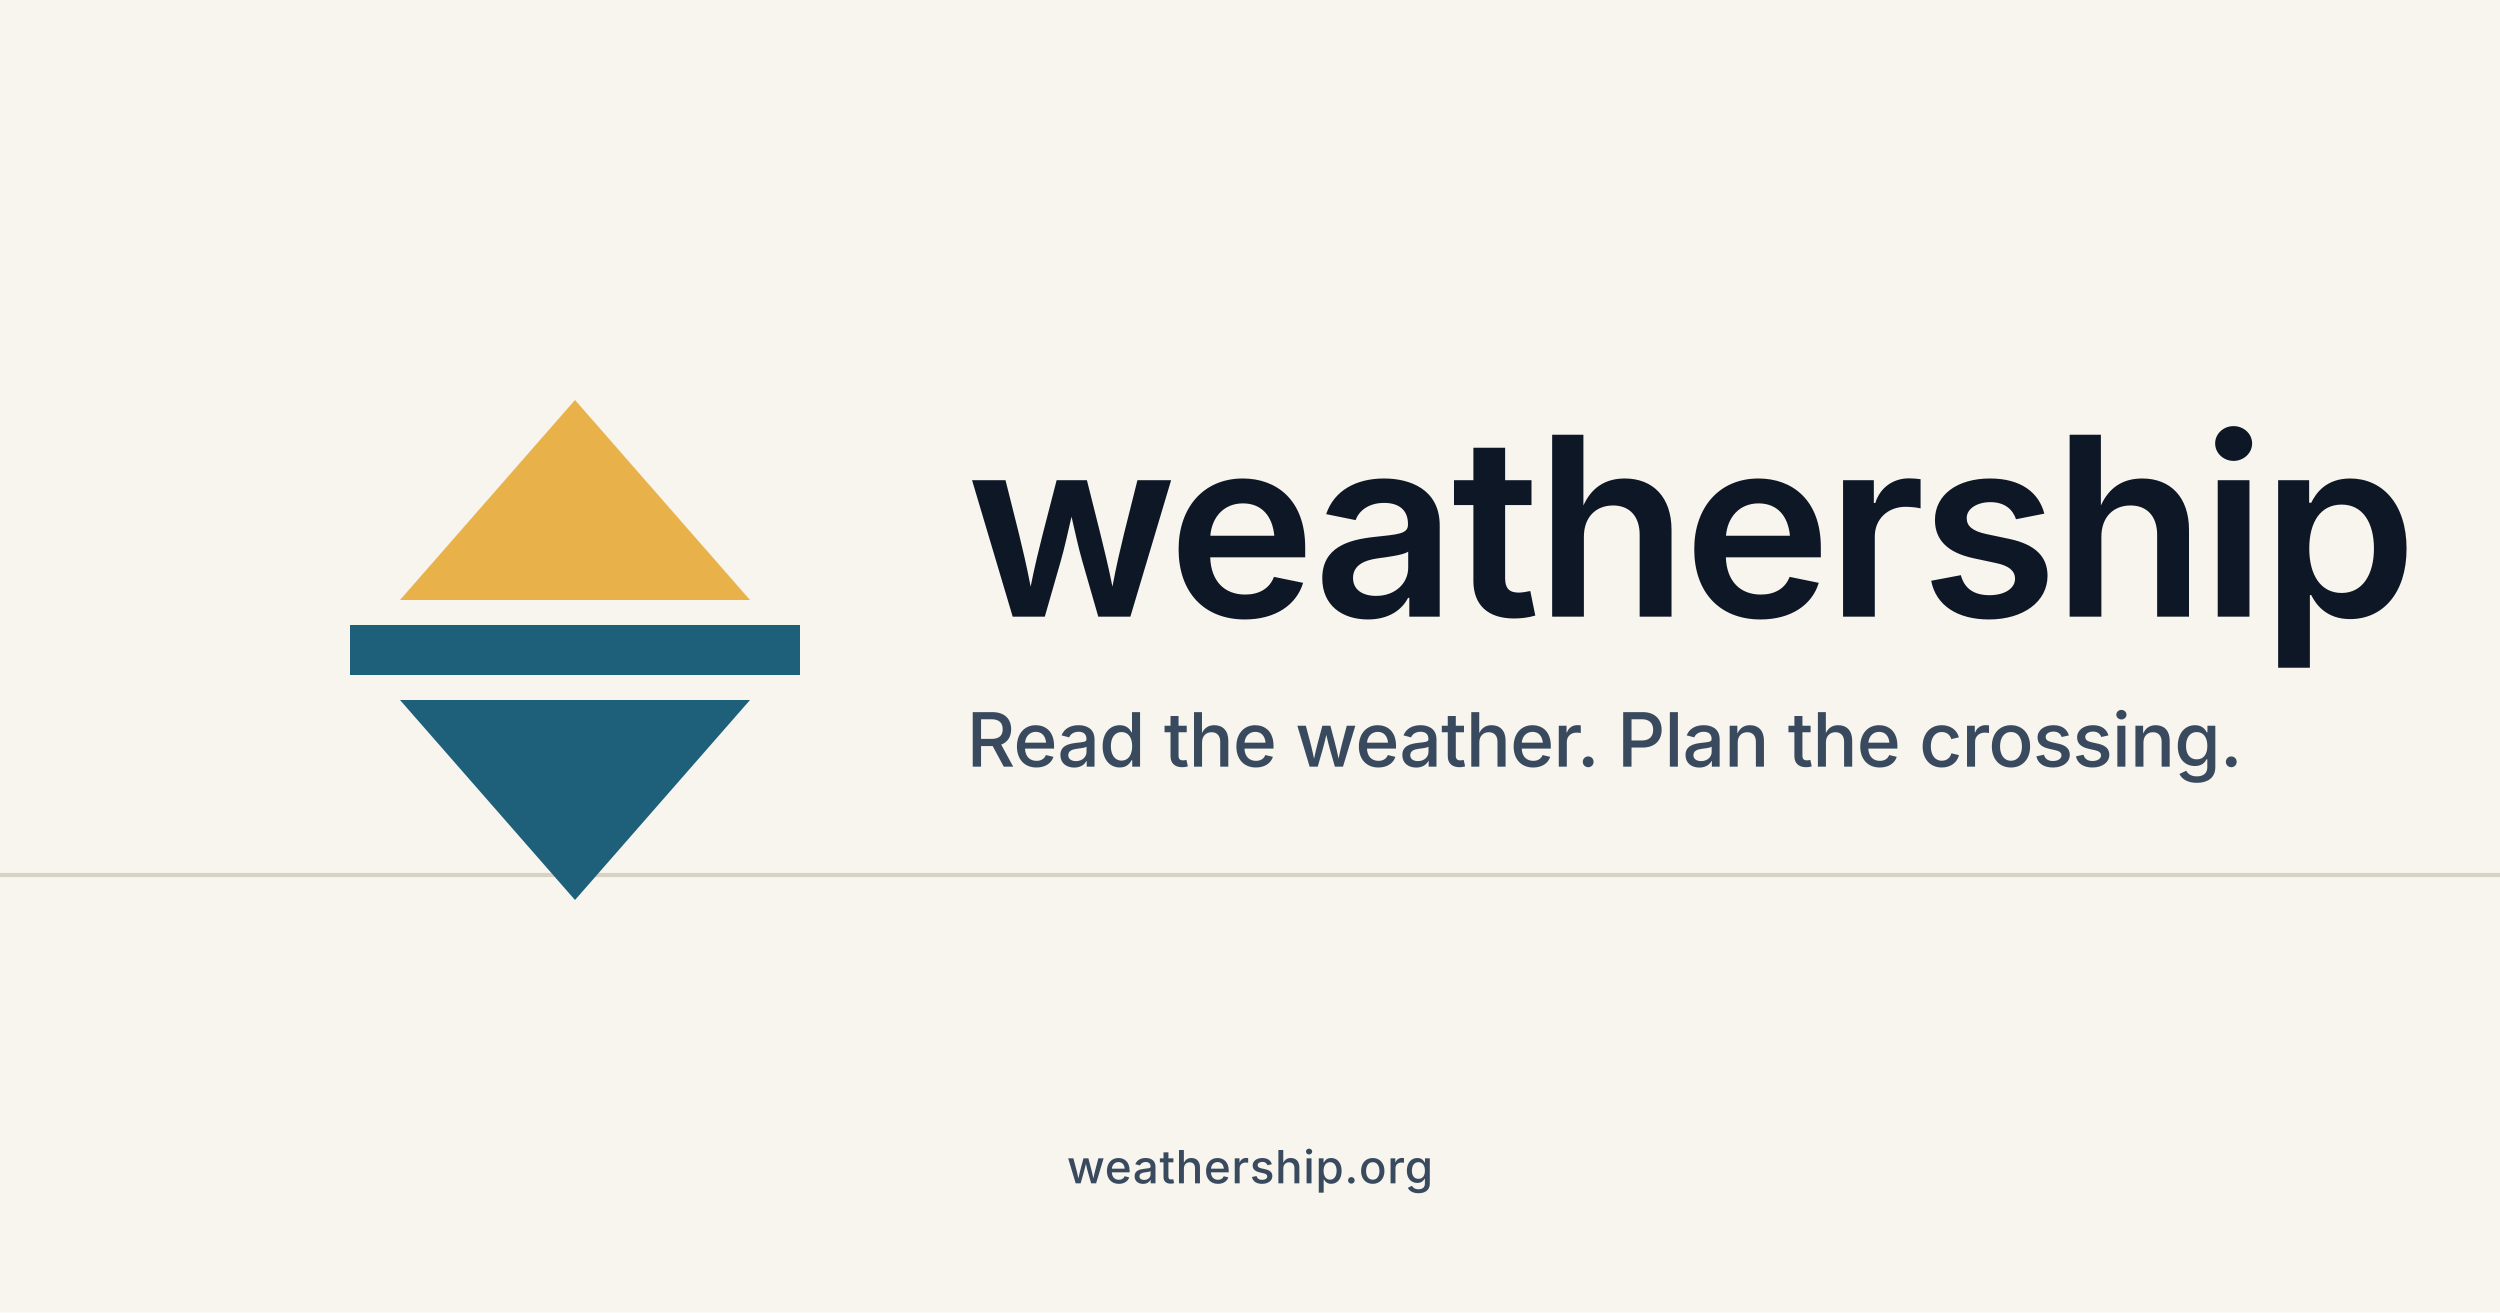
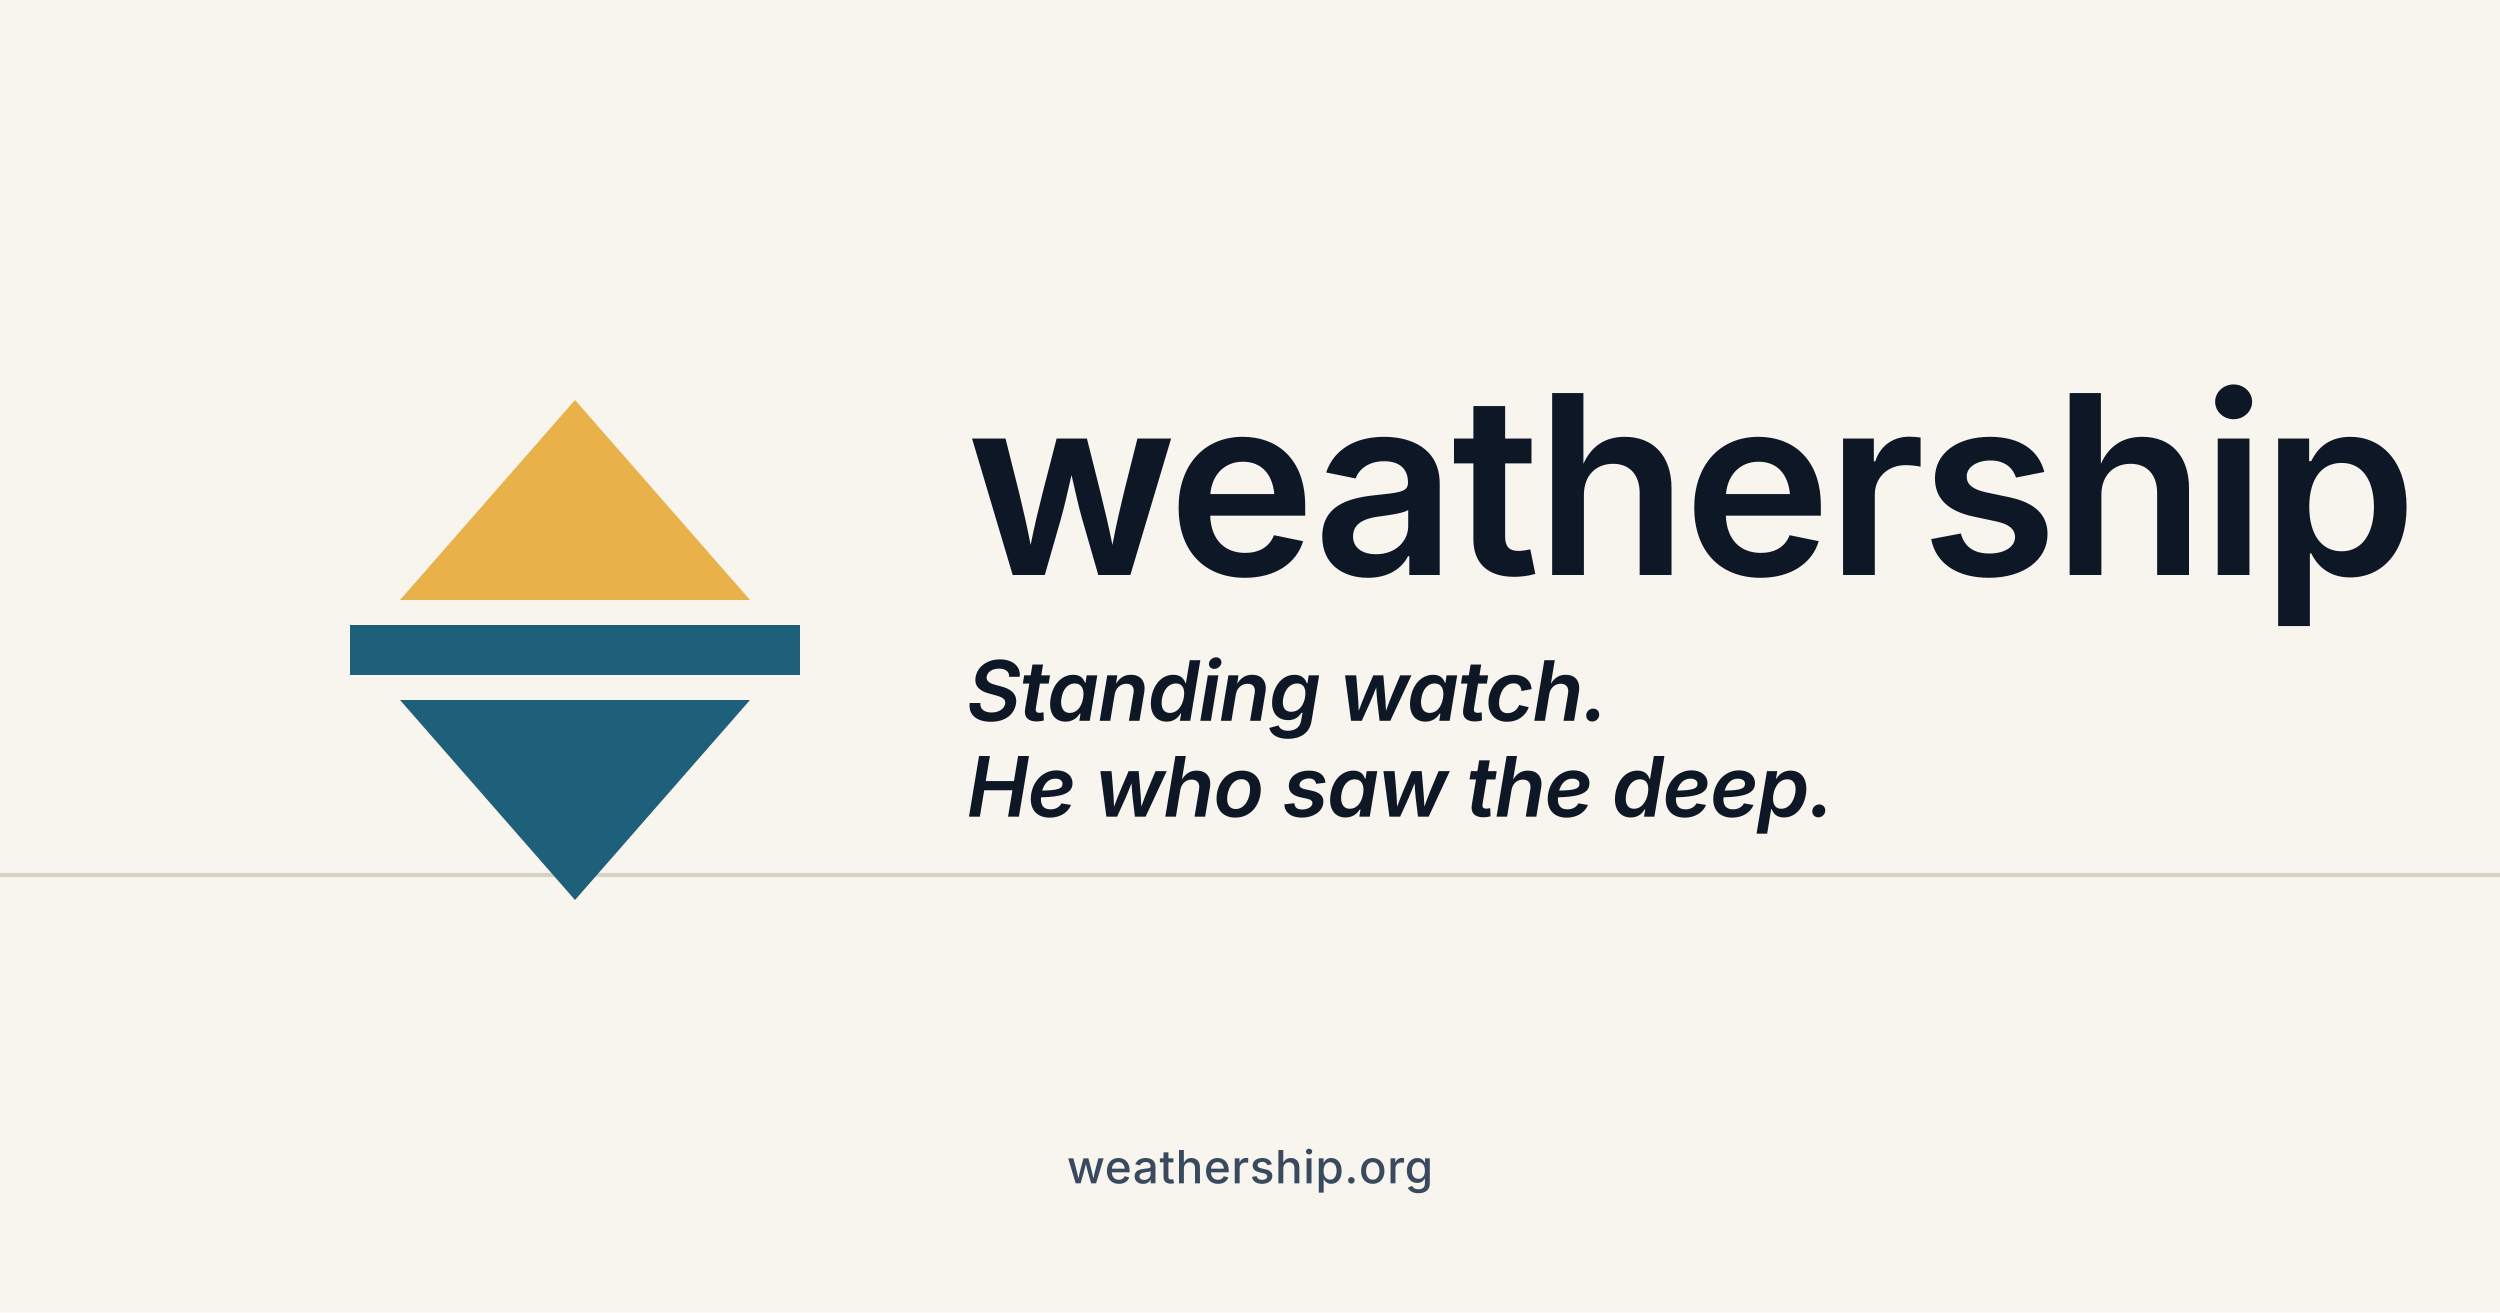
- <svg xmlns="http://www.w3.org/2000/svg" viewBox="0 0 1200 630" width="1200" height="630" role="img" aria-label="weathership — Read the weather. Plan the crossing.">
+ <svg xmlns="http://www.w3.org/2000/svg" viewBox="0 0 1200 630" width="1200" height="630" role="img" aria-label="weathership — Standing watch. He who saw the deep.">
  <rect width="1200" height="630" fill="#F7F5EE" />
  <line x1="0" y1="420" x2="1200" y2="420" stroke="#D6D2C4" stroke-width="2" />
  <g transform="translate(132, 168) scale(12)">
    <polygon points="12,2 19,10 5,10" fill="#E8B14A" />
    <rect x="3" y="11" width="18" height="2" fill="#1E5F7A" />
    <polygon points="5,14 19,14 12,22" fill="#1E5F7A" />
  </g>
-   <text x="464" y="296" font-family="Inter, 'Inter Fallback', ui-sans-serif, system-ui, -apple-system, 'Segoe UI', Roboto, 'Helvetica Neue', Arial, sans-serif" font-weight="600" font-size="120" fill="#0E1726" letter-spacing="-2.4">weathership</text>
-   <text x="464" y="368" font-family="Inter, 'Inter Fallback', ui-sans-serif, system-ui, -apple-system, 'Segoe UI', Roboto, 'Helvetica Neue', Arial, sans-serif" font-weight="500" font-size="36" fill="#3A4A5E" letter-spacing="-0.4">Read the weather. Plan the crossing.</text>
+   <text x="464" y="276" font-family="Inter, 'Inter Fallback', ui-sans-serif, system-ui, -apple-system, 'Segoe UI', Roboto, 'Helvetica Neue', Arial, sans-serif" font-weight="600" font-size="120" fill="#0E1726" letter-spacing="-2.4">weathership</text>
+   <text x="464" y="346" font-family="Inter, 'Inter Fallback', ui-sans-serif, system-ui, -apple-system, 'Segoe UI', Roboto, 'Helvetica Neue', Arial, sans-serif" font-weight="600" font-size="40" font-style="italic" fill="#0E1726" letter-spacing="-0.6">Standing watch.</text>
+   <text x="464" y="392" font-family="Inter, 'Inter Fallback', ui-sans-serif, system-ui, -apple-system, 'Segoe UI', Roboto, 'Helvetica Neue', Arial, sans-serif" font-weight="600" font-size="40" font-style="italic" fill="#0E1726" letter-spacing="-0.6">He who saw the deep.</text>
  <text x="600" y="568" text-anchor="middle" font-family="Inter, 'Inter Fallback', ui-sans-serif, system-ui, -apple-system, 'Segoe UI', Roboto, 'Helvetica Neue', Arial, sans-serif" font-weight="500" font-size="22" fill="#3A4A5E" letter-spacing="0.3">weathership.org</text>
</svg>
